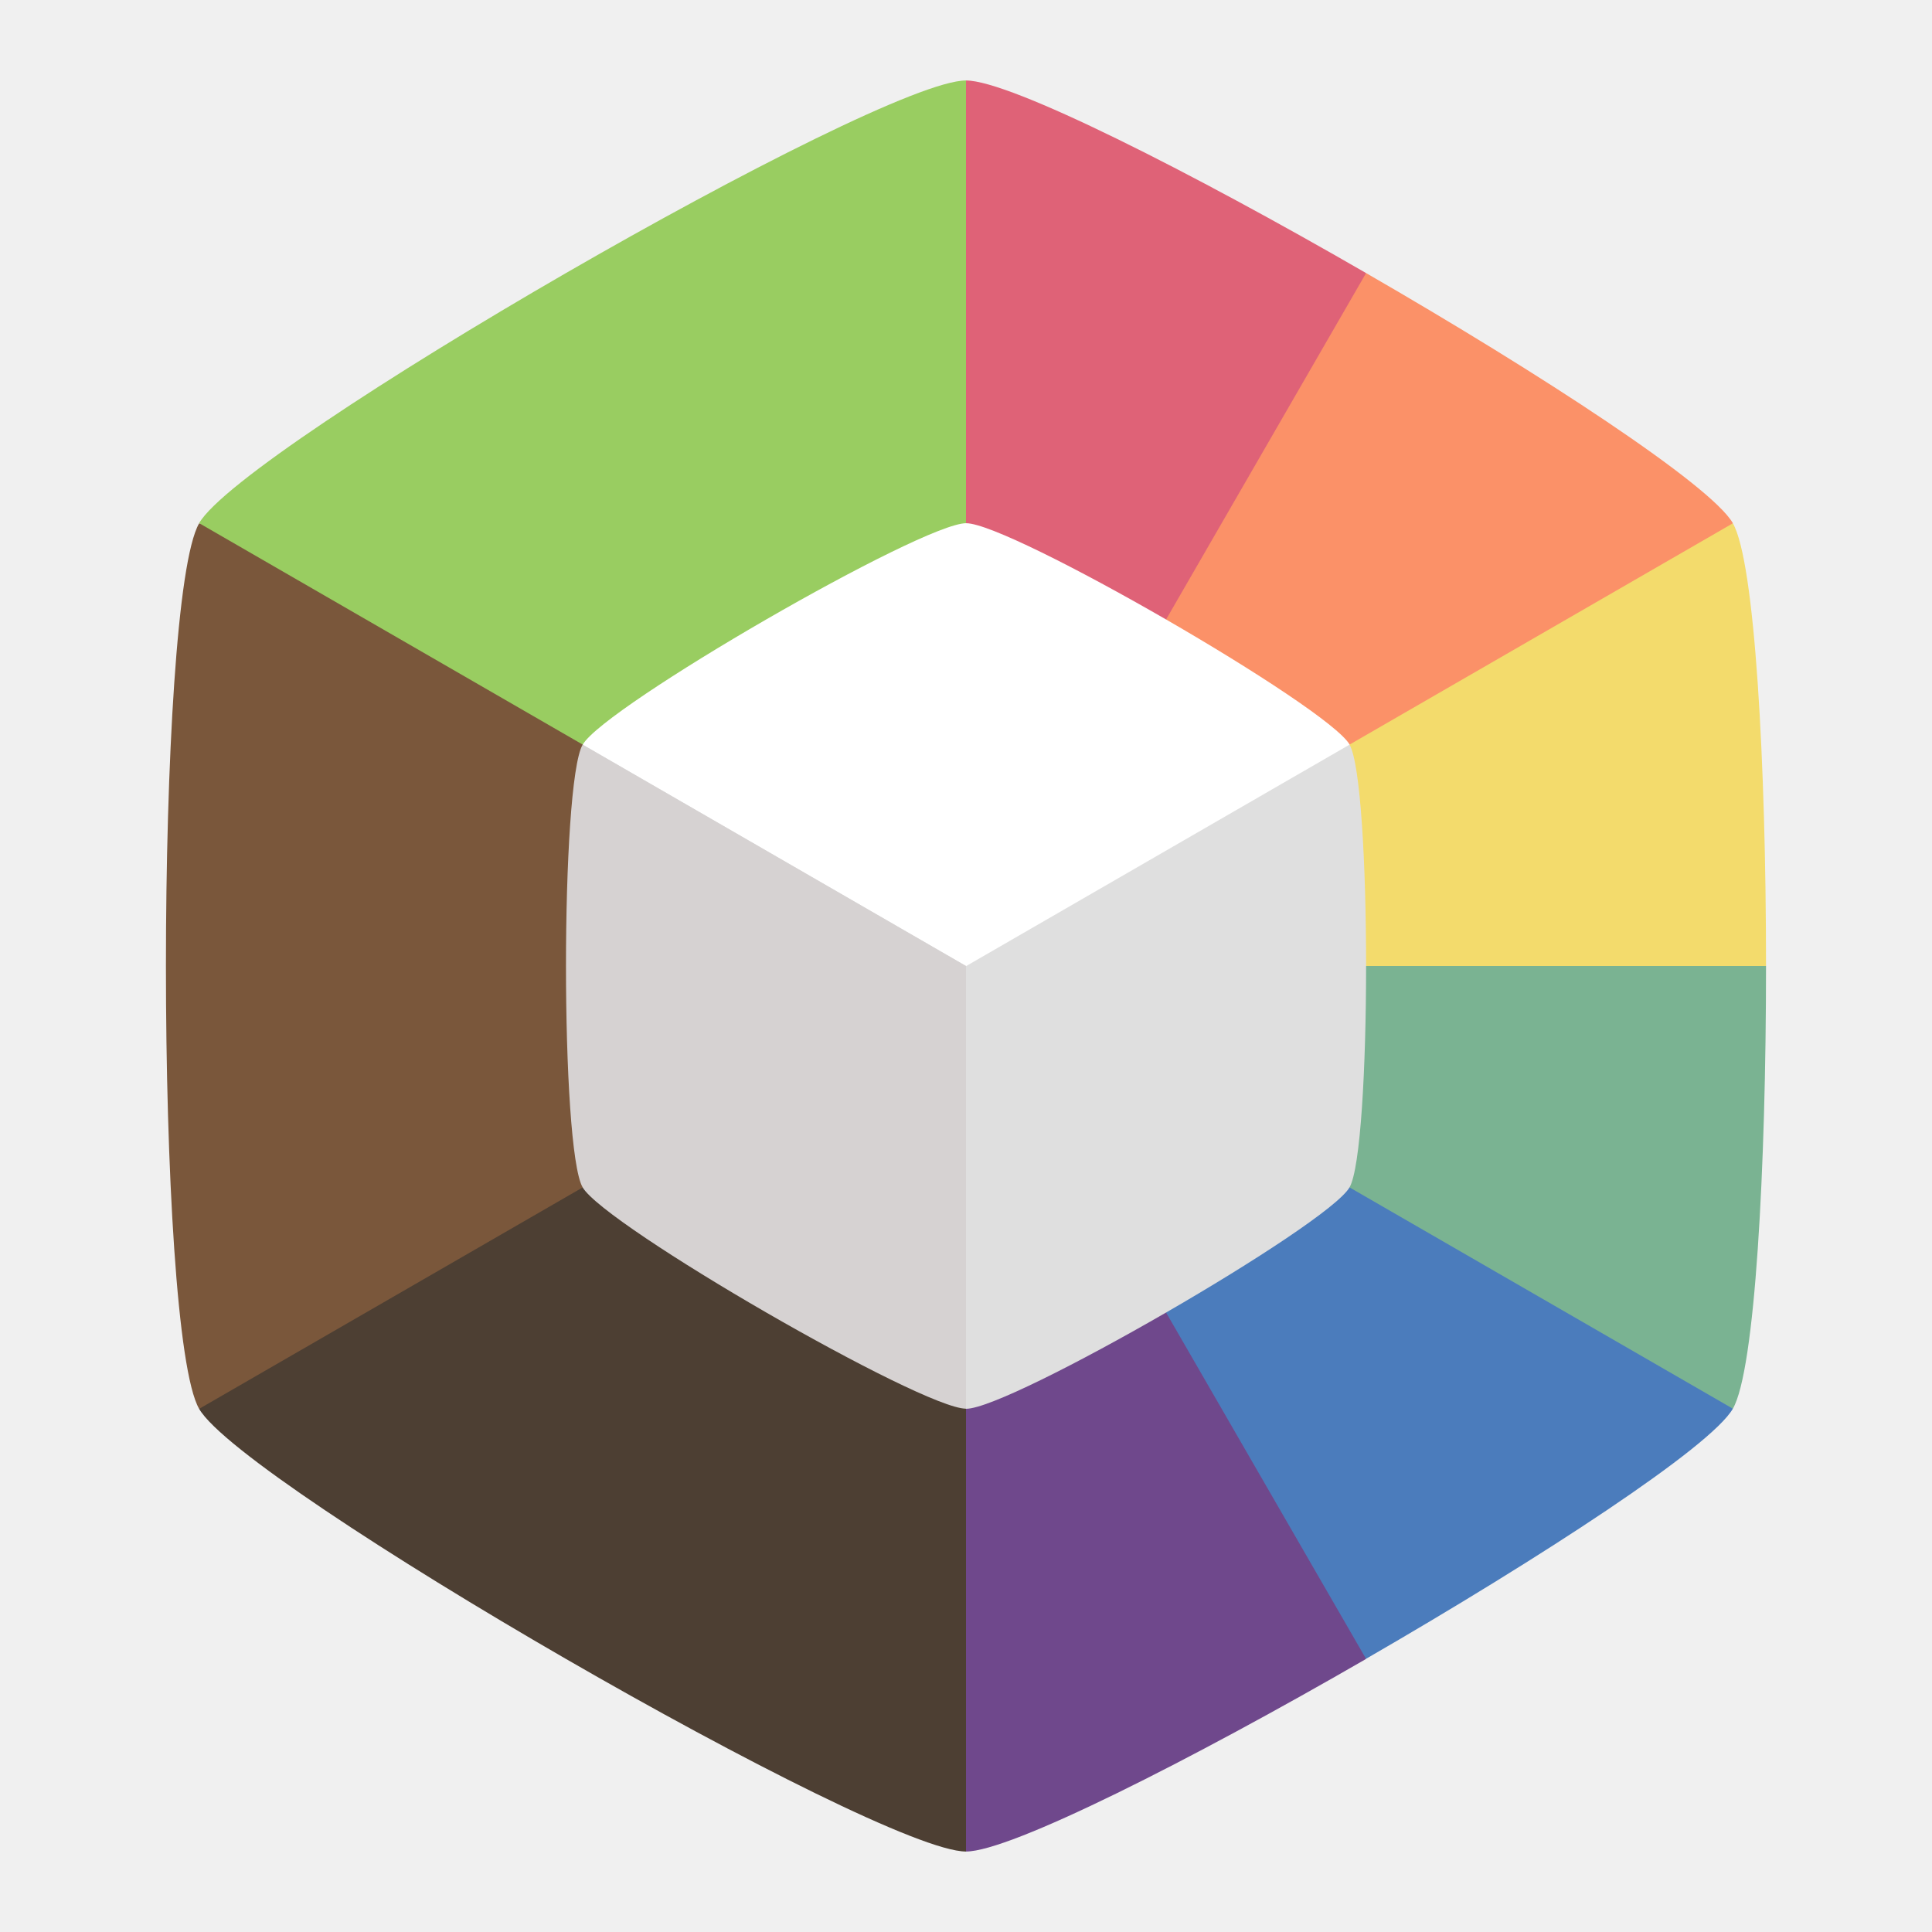
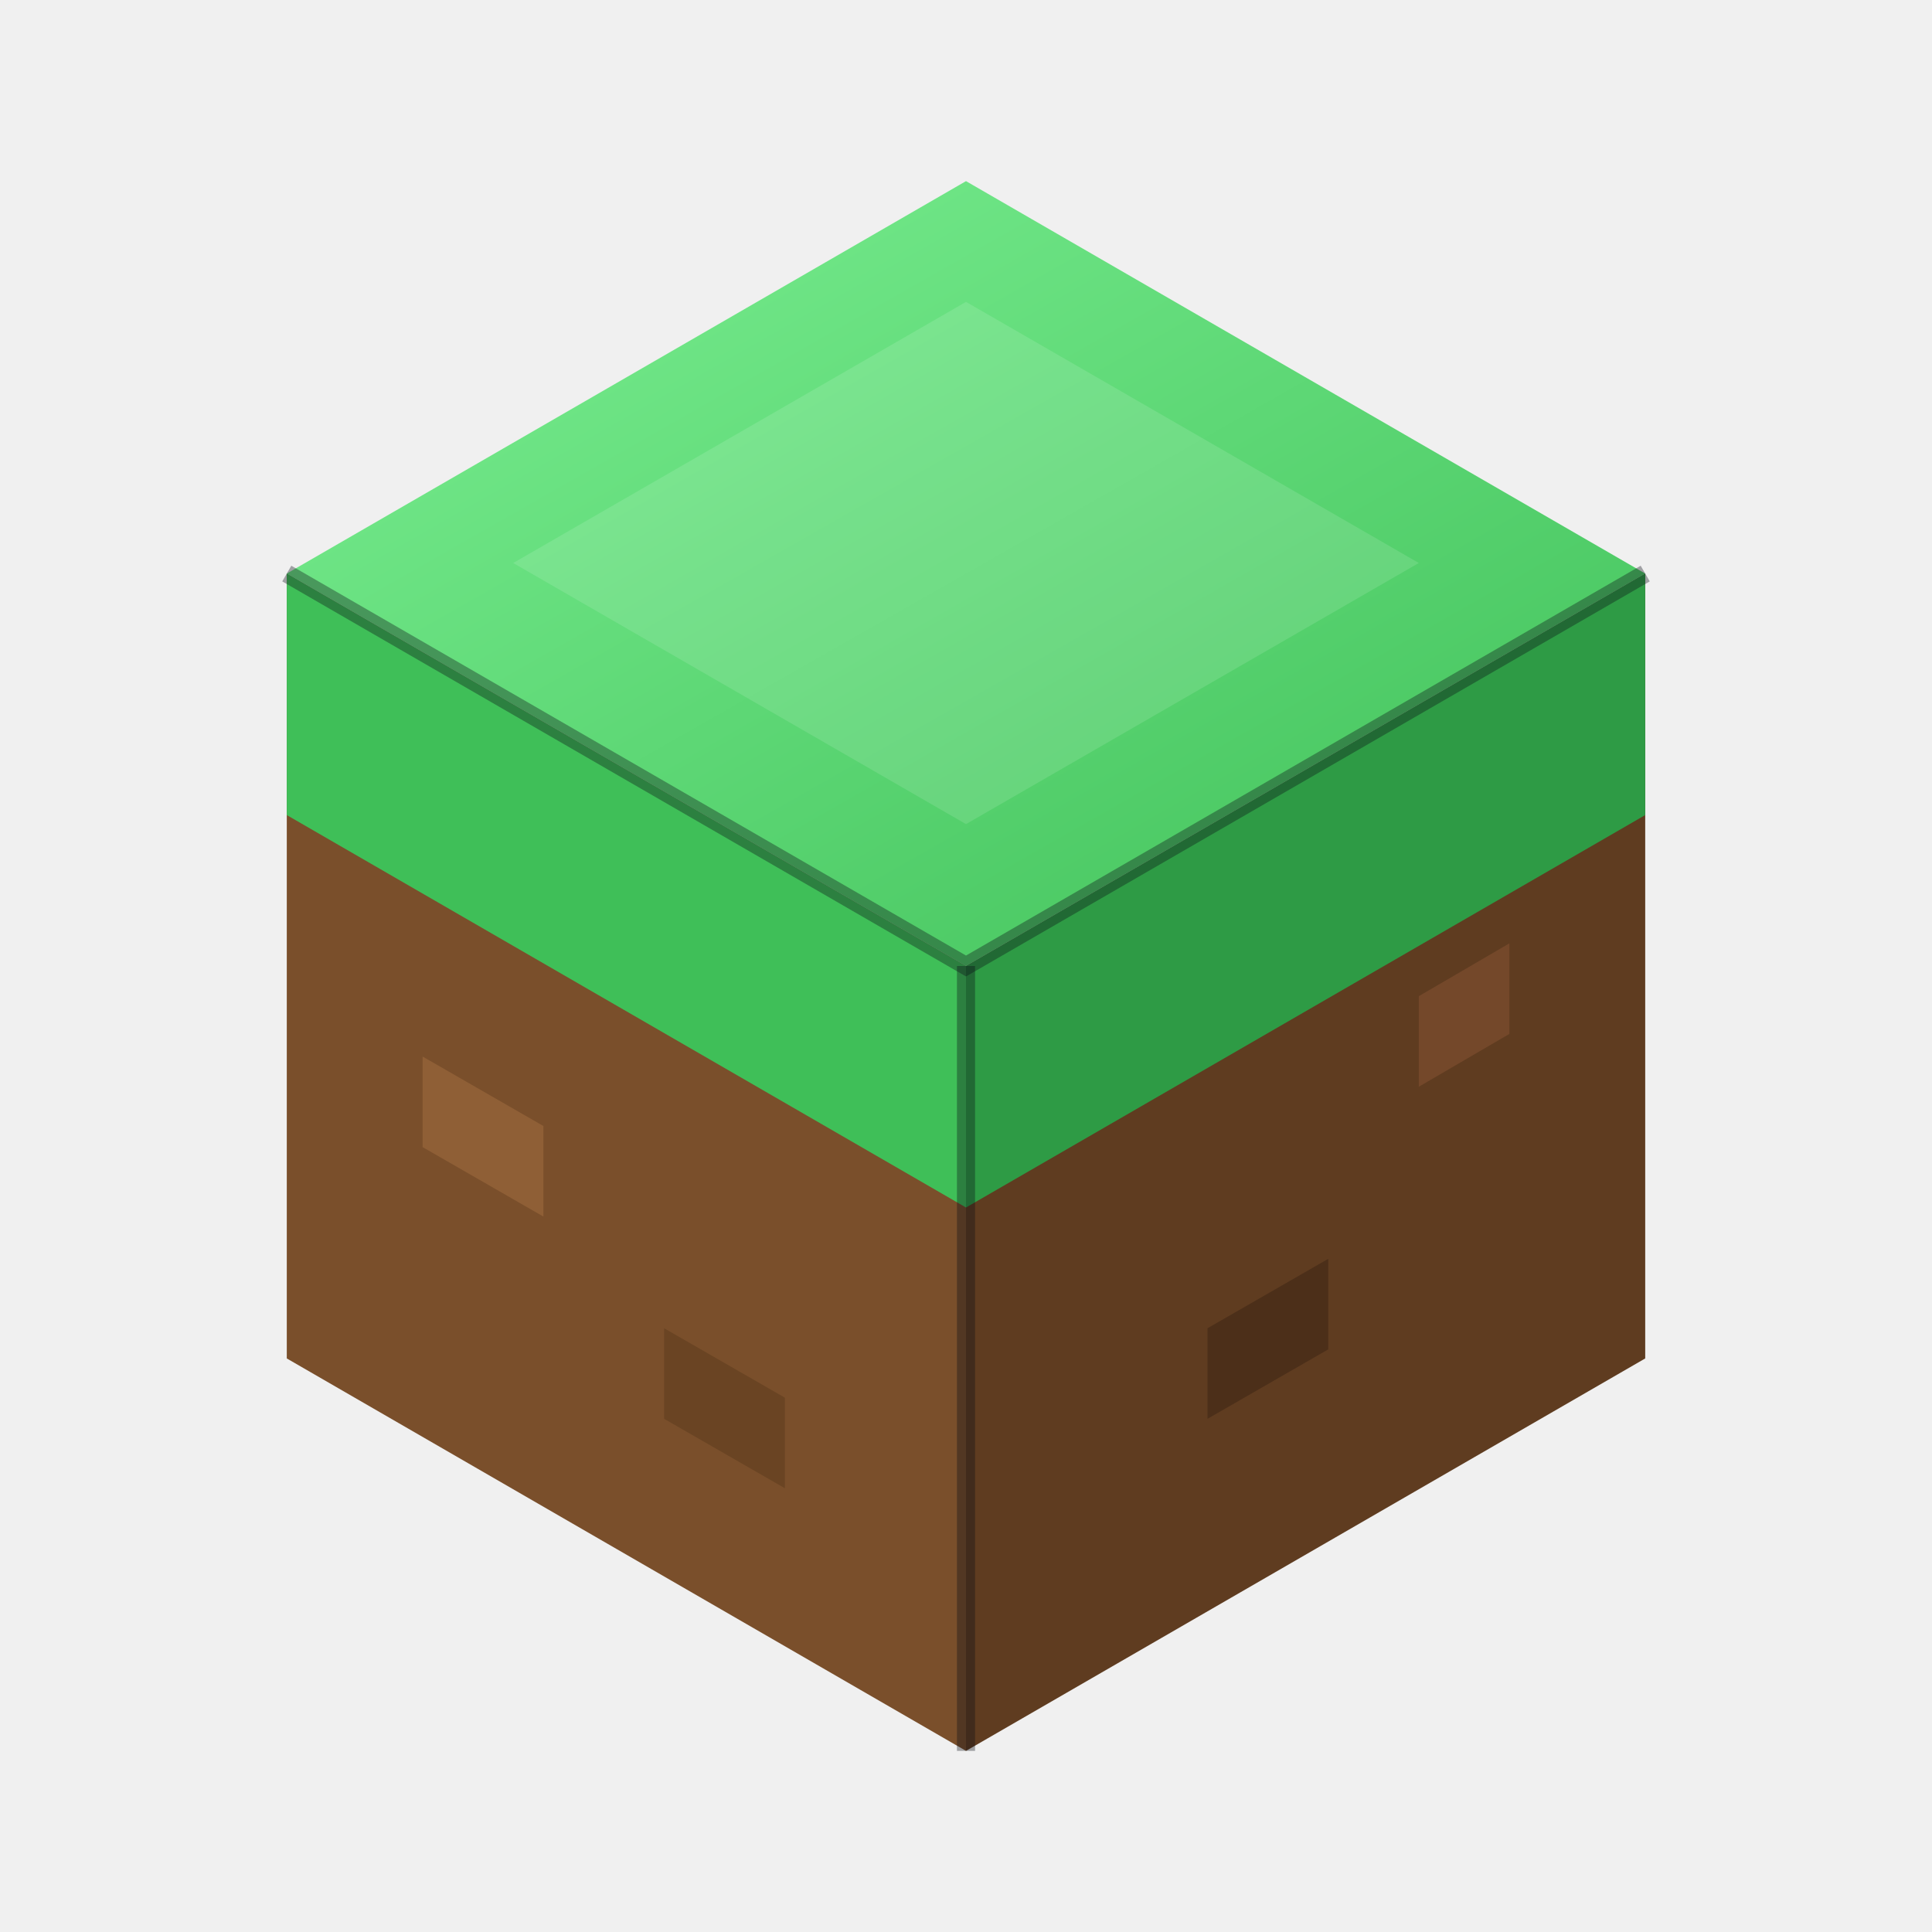
- <svg xmlns="http://www.w3.org/2000/svg" width="48" height="48" version="1.1" viewBox="0 0 12.7 12.7">
-   <g stroke-width=".265">
-     <path d="m6.35 6.35" fill="#99cd61" />
-     <path d="m6.35 0.529-2.521 4.366 2.521 1.455 2.52-1.455 0.11-3.1c-1.151-0.665-2.339-1.266-2.63-1.266z" fill="#df6277" />
-     <path d="m8.98 1.795-2.63 4.555 2.52 1.455 2.521-4.366c-0.146-0.252-1.26-0.98-2.411-1.644z" fill="#fb9168" />
-     <path d="m11.391 3.44-5.041 2.91 2.52 1.455 2.739-1.455c0-1.329-0.073-2.658-0.218-2.91z" fill="#f3db6c" />
-     <path d="m6.35 6.35v2.91h5.041c0.146-0.252 0.218-1.581 0.218-2.91h-5.259z" fill="#7ab392" />
-     <path d="m6.35 6.35v2.91l2.63 1.644c1.151-0.665 2.266-1.392 2.411-1.644l-5.041-2.91z" fill="#4b7cbc" />
-     <path d="m6.35 6.35-2.521 1.455 2.521 4.366c0.291 0 1.479-0.601 2.63-1.266l-2.63-4.555z" fill="#6f488c" />
-     <path d="m3.829 4.895-2.52 4.366c0.291 0.504 4.459 2.91 5.041 2.91v-5.821l-2.521-1.455z" fill="#4d3f33" />
-     <path d="m1.309 3.44c-0.291 0.504-0.291 5.317 0 5.821l5.041-2.91v-2.91h-5.041z" fill="#7a573b" />
-     <path d="m6.35 0.529c-0.582-2e-8 -4.75 2.406-5.041 2.91l5.041 2.91v-5.821z" fill="#99cd61" />
-   </g>
-   <g transform="matrix(.88 0 0 .88 -10.906 -1.2421)">
-     <g transform="translate(13.26 2.2776)">
-       <path transform="matrix(.96975 0 0 .96975 .1921 .1921)" d="m6.35 2.939c-0.341 0-2.783 1.41-2.953 1.705l2.953 5.116 2.954-5.116c-0.171-0.295-2.613-1.705-2.954-1.705z" fill="#fff" stroke-width=".265" />
-     </g>
-     <path d="m16.746 6.974 2.864 4.961c0.331 0 2.699-1.367 2.864-1.654 0.165-0.286 0.165-3.021 0-3.307l-2.864 1.654z" fill="#dfdfdf" stroke-width=".265" />
-   </g>
-   <path d="m3.83 4.895c-0.146 0.252-0.146 2.658 0 2.91 0.146 0.252 2.229 1.455 2.52 1.455v-2.91z" fill="#d6d2d2" stroke-width=".265" />
+ <svg xmlns="http://www.w3.org/2000/svg" width="128" height="128" viewBox="0 0 128 128">
+   <defs>
+     <linearGradient id="top" x1="0" y1="0" x2="1" y2="1">
+       <stop offset="0" stop-color="#7cf093" />
+       <stop offset="1" stop-color="#3fbf58" />
+     </linearGradient>
+   </defs>
+   <polygon points="19,38 64,64 64,116 19,90" fill="#7a4f2b" />
+   <polygon points="64,64 109,38 109,90 64,116" fill="#5f3c20" />
+   <polygon points="19,38 64,64 64,80 19,54" fill="#3fbf58" />
+   <polygon points="64,64 109,38 109,54 64,80" fill="#2e9b45" />
+   <polygon points="28,70 36,74.6 36,80.6 28,76" fill="#8f5f36" />
+   <polygon points="44,88 52,92.6 52,98.6 44,94" fill="#6a4423" />
+   <polygon points="80,88 88,83.4 88,89.4 80,94" fill="#4c2f19" />
+   <polygon points="94,66 100,62.5 100,68.5 94,72" fill="#74482a" />
+   <polygon points="64,12 109,38 64,64 19,38" fill="url(#top)" />
+   <polygon points="64,20 94,37.3 64,54.6 34,37.3" fill="#ffffff" fill-opacity="0.12" />
+   <polyline points="19,38 64,64 109,38" fill="none" stroke="#0a0e14" stroke-opacity="0.35" stroke-width="1.2" />
+   <line x1="64" y1="64" x2="64" y2="116" stroke="#0a0e14" stroke-opacity="0.35" stroke-width="1.2" />
</svg>
